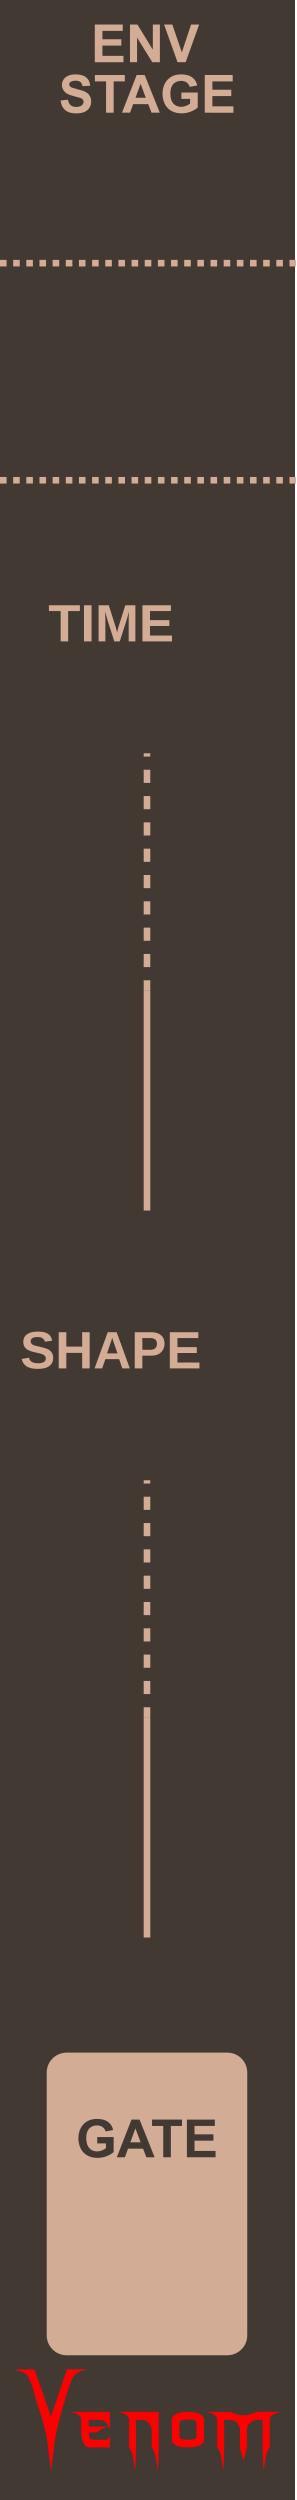
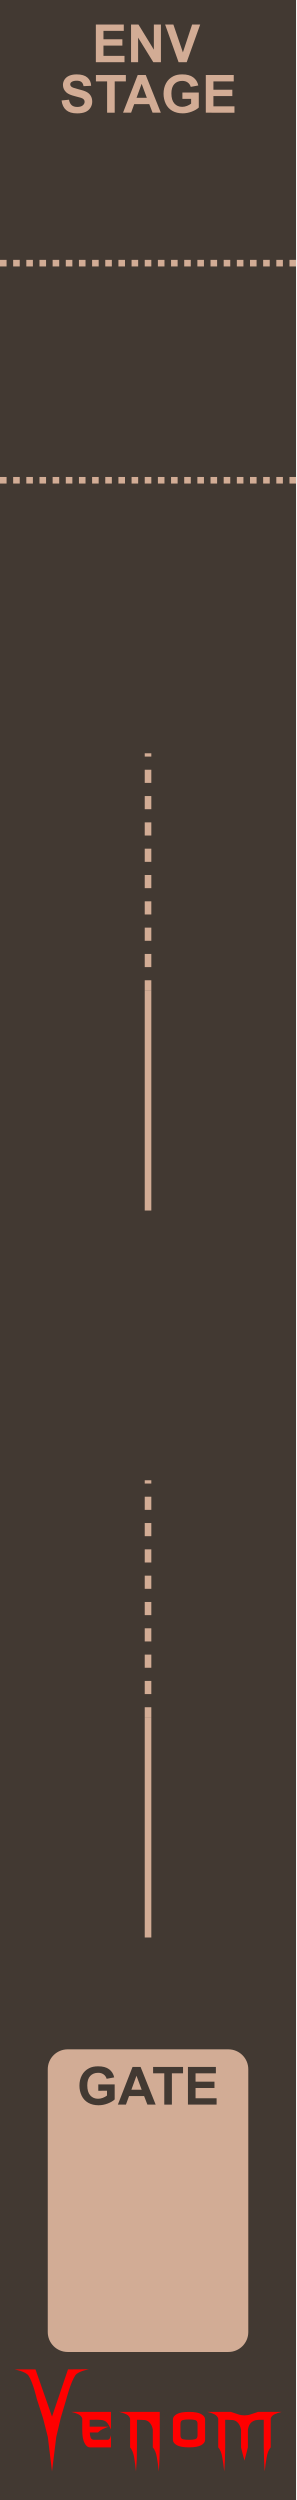
<svg xmlns="http://www.w3.org/2000/svg" width="45" height="380" viewBox="0 0 45 380" version="1.1" id="svg100">
  <defs id="defs7">
    <rect x="85" y="10" width="51.058" height="25" id="rect29906" />
    <linearGradient id="a8e142bb-541b-4903-be63-d5d069028a5d" x1="22.5" x2="22.5" y2="380" gradientUnits="userSpaceOnUse">
      <stop offset="0" stop-color="#ebebeb" id="stop2" />
      <stop offset="1" stop-color="#e1e1e1" id="stop4" />
    </linearGradient>
  </defs>
  <g id="layer4" style="display:inline">
-     <g id="aea613ef-74be-49bf-be45-c0734aee674b" data-name="FND BG" style="fill:#423932;fill-opacity:1;stroke-width:1.915" transform="translate(-0.1582453)">
+     <g id="aea613ef-74be-49bf-be45-c0734aee674b" data-name="FND BG" style="fill:#423932;fill-opacity:1;stroke-width:1.915">
      <rect width="45" height="380" fill="url(#a8e142bb-541b-4903-be63-d5d069028a5d)" id="rect9" style="fill:#423932;fill-opacity:1;stroke-width:1.915" x="0" y="0" />
    </g>
  </g>
  <g id="layer3" style="display:inline">
-     <g id="g42796" transform="matrix(0.304583,0,0,0.304583,-0.7206952,-12.68508)" style="fill:#ff0000">
+     <g id="g42796" transform="matrix(0.304583,0,0,0.304583,-0.5624499,-12.68508)" style="fill:#ff0000">
      <g aria-label="enom" id="text4270-27" style="font-size:49.389px;line-height:1.25;font-family:'NECK ROMANCER';-inkscape-font-specification:'NECK ROMANCER, Normal';font-variant-ligatures:none;text-align:center;text-anchor:middle;fill:#ff0000;stroke-width:2.646">
        <path d="m 46.609,1249.244 q 0,1.158 0,3.425 3.183,0 9.453,0 -1.64,0.579 -2.99,1.206 -1.35,0.627 -2.363,1.688 -1.35,0 -4.051,0 0,1.495 0.434,2.556 0.386,1.109 1.833,1.109 2.267,0 6.801,0 0.482,-0.145 0.868,-0.627 0.338,-0.53 0.627,-1.736 0,2.026 0,6.125 -3.521,0 -10.563,0 -1.543,0 -2.653,-2.219 -1.109,-2.17 -1.109,-6.318 0,-1.978 0,-5.836 -0.386,-1.35 -1.881,-2.122 -1.495,-0.724 -3.569,-1.206 6.608,0 19.775,0 0,2.942 0,8.778 -1.206,-2.701 -2.219,-3.666 -1.013,-0.965 -2.701,-1.109 -0.916,-0.097 -2.17,-0.097 -1.206,0.048 -2.846,0.048 -0.241,0 -0.675,0 z" id="path42762" style="fill:#ff0000" />
        <path d="m 81.577,1245.289 q 0,5.884 0,17.701 0,3.087 -0.145,6.077 -0.096,3.039 -0.338,5.933 -0.386,-3.714 -0.965,-6.994 -0.531,-3.328 -2.026,-5.016 0,-2.99 0,-8.923 -0.241,-1.351 -0.723,-2.219 -0.482,-0.868 -1.061,-1.399 -1.109,-1.013 -2.412,-1.109 -1.35,-0.097 -2.267,-0.097 -0.482,0 -1.447,0 0,4.582 0,13.746 0,3.087 -0.096,6.077 -0.145,3.039 -0.386,5.933 -0.386,-3.714 -0.916,-6.994 -0.579,-3.328 -2.026,-5.016 0,-4.823 0,-14.373 -0.386,-1.35 -1.881,-2.122 -1.495,-0.724 -3.569,-1.206 6.752,0 20.257,0 z" id="path42764" style="fill:#ff0000" />
        <path d="m 104.197,1249.051 q 0,3.376 0,10.177 0,1.543 -1.929,2.653 -1.929,1.109 -6.077,1.109 -4.196,0 -6.125,-1.109 -1.929,-1.109 -1.929,-2.653 0,-3.376 0,-10.177 0,-1.543 1.929,-2.653 1.929,-1.109 6.125,-1.109 4.148,0 6.077,1.109 1.929,1.109 1.929,2.653 z m -3.762,7.91 q 0,-1.881 0,-5.643 0,-1.688 -1.254,-1.978 -1.206,-0.289 -2.99,-0.289 -1.833,0 -3.039,0.289 -1.254,0.289 -1.254,1.978 0,1.881 0,5.643 0,1.688 1.254,1.977 1.206,0.289 3.039,0.289 1.785,0 2.99,-0.289 1.254,-0.289 1.254,-1.977 z" id="path42766" style="fill:#ff0000" />
        <path d="m 142.348,1245.289 q -2.026,0.482 -3.521,1.206 -1.543,0.772 -1.881,2.122 0,4.775 0,14.373 -1.495,1.688 -2.026,5.016 -0.579,3.28 -0.965,6.994 -0.241,-2.894 -0.338,-5.933 -0.145,-2.99 -0.145,-6.077 0,-4.582 0,-13.746 -0.482,0 -1.399,0 -0.531,0 -1.158,0 -0.627,0 -1.302,0.145 -1.254,0.241 -2.412,1.206 -1.158,0.965 -1.64,3.473 0,2.99 0,8.923 -0.145,0.627 -0.289,1.109 -0.097,0.482 -0.193,0.82 -0.531,1.978 -0.386,1.351 0.193,-0.627 -0.289,1.158 -0.097,0.338 -0.241,0.868 -0.145,0.531 -0.338,1.302 -0.145,-0.675 -0.289,-1.206 -0.145,-0.482 -0.241,-0.82 -0.531,-2.026 -0.338,-1.302 0.193,0.772 -0.434,-1.688 -0.048,-0.289 -0.193,-0.724 -0.097,-0.386 -0.193,-0.868 0,-2.99 0,-8.923 -0.289,-1.351 -0.772,-2.219 -0.482,-0.868 -1.061,-1.399 -1.109,-1.013 -2.412,-1.109 -1.302,-0.097 -2.267,-0.097 -0.482,0 -1.399,0 0,4.582 0,13.746 0,3.087 -0.145,6.077 -0.097,3.039 -0.338,5.933 -0.386,-3.714 -0.965,-6.994 -0.531,-3.328 -2.026,-5.016 0,-4.823 0,-14.373 -0.386,-1.35 -1.881,-2.122 -1.495,-0.724 -3.569,-1.206 3.955,0 11.768,0 1.158,0.386 3.473,1.157 0.772,0.289 1.592,0.434 0.82,0.145 1.688,0.145 0.868,0 1.736,-0.145 0.82,-0.145 1.592,-0.434 1.158,-0.386 3.424,-1.157 3.955,0 11.768,0 z" id="path42768" style="fill:#ff0000" />
      </g>
      <g aria-label="V" transform="matrix(1.236317,0,0,0.8088538,-497.8809,123.4859)" id="text4270-3-5-2" style="font-size:78.506px;line-height:1.25;font-family:Nosferotica;-inkscape-font-specification:'Nosferotica, Normal';font-variant-ligatures:none;text-align:center;text-anchor:middle;fill:#ff0000;stroke-width:3.271">
        <path d="m 431.65,1360.686 8.574,-0.102 c 0,0 -4.408,1.088 -5.599,3.728 -1.881,4.169 -3.642,14.663 -3.642,14.663 l -2.233,11.519 -1.833,11.831 -1.718,21.311 -1.695,-21.311 -1.922,-11.521 -2.501,-11.829 c 0,0 -1.52,-10.287 -3.383,-14.483 -1.145,-2.579 -5.634,-3.806 -5.634,-3.806 h 8.466 l 6.669,29.157 z" id="path30410" style="fill:#ff0000" />
      </g>
    </g>
  </g>
  <g id="f45e0130-37b7-4f8b-95b3-6408baa23eb1" data-name="components" style="display:inline">
-     <g aria-label="ENV" id="text93457" style="font-weight:bold;font-size:8px;line-height:1.25;font-family:Arial;-inkscape-font-specification:'Arial, Bold';font-variant-ligatures:none;text-align:center;text-anchor:middle;display:inline;fill:#d2ac95;fill-opacity:1">
+     <g aria-label="ENV" id="text93457" style="font-weight:bold;font-size:8px;line-height:1.25;font-family:Arial;-inkscape-font-specification:'Arial, Bold';font-variant-ligatures:none;text-align:center;text-anchor:middle;display:inline;fill:#d2ac95;fill-opacity:1" transform="translate(0.1582455)">
      <path d="M 14.412,9.453 V 3.727 h 4.246 v 0.969 h -3.09 v 1.27 h 2.875 v 0.965 h -2.875 v 1.559 h 3.199 v 0.965 z" id="path116899" style="fill:#d2ac95;fill-opacity:1" />
      <path d="M 19.76,9.453 V 3.727 h 1.125 l 2.344,3.824 V 3.727 h 1.074 v 5.727 h -1.16 l -2.309,-3.734 v 3.734 z" id="path116901" style="fill:#d2ac95;fill-opacity:1" />
      <path d="M 26.986,9.453 24.939,3.727 h 1.254 l 1.449,4.238 1.402,-4.238 h 1.227 l -2.051,5.727 z" id="path116903" style="fill:#d2ac95;fill-opacity:1" />
    </g>
-     <rect x="7.102" y="312" width="30.48" height="46" rx="3.026" fill="#1f1f1f" id="rect56-2" style="display:inline;fill:#d2ac95;fill-opacity:1;stroke-width:1.044" ry="3.026" />
-     <path style="color:#000000;fill:#d2ac95;fill-opacity:1;stroke-dasharray:2, 2;stroke-dashoffset:1.5;-inkscape-stroke:none" d="m 21.842,225 v 0.5 h 1 V 225 Z m 0,2.5 v 2 h 1 v -2 z m 0,4 v 2 h 1 v -2 z m 0,4 v 2 h 1 v -2 z m 0,4 v 2 h 1 v -2 z m 0,4 v 2 h 1 v -2 z m 0,4 v 2 h 1 v -2 z m 0,4 v 2 h 1 v -2 z m 0,4 v 2 h 1 v -2 z m 0,4 v 1.5 h 1 v -1.5 z" id="path108398-0" />
-     <path style="color:#000000;fill:#d2ac95;fill-opacity:1;stroke-dasharray:2, 2;stroke-dashoffset:1.5;-inkscape-stroke:none" d="m 21.842,114.5 v 0.5 h 1 v -0.5 z m 0,2.5 v 2 h 1 v -2 z m 0,4 v 2 h 1 v -2 z m 0,4 v 2 h 1 v -2 z m 0,4 v 2 h 1 v -2 z m 0,4 v 2 h 1 v -2 z m 0,4 v 2 h 1 v -2 z m 0,4 v 2 h 1 v -2 z m 0,4 v 2 h 1 v -2 z m 0,4 v 1.5 h 1 V 149 Z" id="path108398-34" />
-     <path style="color:#000000;fill:#d2ac95;fill-opacity:1;-inkscape-stroke:none" d="m 21.842,261 v 33.5 h 1 V 261 Z" id="path108398-1-9" />
-     <path style="color:#000000;fill:#d2ac95;fill-opacity:1;-inkscape-stroke:none" d="M 21.842,150.5 V 184 h 1 v -33.5 z" id="path108398-1-0" />
-     <text xml:space="preserve" style="font-style:normal;font-variant:normal;font-weight:bold;font-stretch:normal;font-size:8px;line-height:1.25;font-family:Arial;-inkscape-font-specification:'Arial, Bold';font-variant-ligatures:none;font-variant-caps:normal;font-variant-numeric:normal;font-variant-east-asian:normal;text-align:center;text-anchor:middle;display:inline;fill:#d2ac95;fill-opacity:1" x="22.455" y="97.497" id="text104244-6-9-95">
-       <tspan id="tspan107468-6" x="22.455" y="97.497">TIME</tspan>
-     </text>
-     <text xml:space="preserve" style="font-style:normal;font-variant:normal;font-weight:bold;font-stretch:normal;font-size:8px;line-height:1.25;font-family:Arial;-inkscape-font-specification:'Arial, Bold';font-variant-ligatures:none;font-variant-caps:normal;font-variant-numeric:normal;font-variant-east-asian:normal;text-align:center;text-anchor:middle;display:inline;fill:#d2ac95;fill-opacity:1" x="22.396" y="207.996" id="text104244-6-9-95-0">
-       <tspan id="tspan107771" x="22.396" y="207.996">SHAPE</tspan>
-     </text>
-     <g aria-label="STAGE" id="text93457-9" style="font-weight:bold;font-size:8px;line-height:1.25;font-family:Arial;-inkscape-font-specification:'Arial, Bold';font-variant-ligatures:none;text-align:center;text-anchor:middle;display:inline;fill:#d2ac95;fill-opacity:1">
+     <rect x="7.26" y="311.5" width="30.48" height="46" rx="3.026" fill="#1f1f1f" id="rect56-2" style="display:inline;fill:#d2ac95;fill-opacity:1;stroke-width:1.044" ry="3.026" />
+     <path style="color:#000000;fill:#d2ac95;fill-opacity:1;stroke-dasharray:2, 2;stroke-dashoffset:1.5;-inkscape-stroke:none" d="m 22,225 v 0.5 h 1 V 225 Z m 0,2.5 v 2 h 1 v -2 z m 0,4 v 2 h 1 v -2 z m 0,4 v 2 h 1 v -2 z m 0,4 v 2 h 1 v -2 z m 0,4 v 2 h 1 v -2 z m 0,4 v 2 h 1 v -2 z m 0,4 v 2 h 1 v -2 z m 0,4 v 2 h 1 v -2 z m 0,4 v 1.5 h 1 v -1.5 z" id="path108398-0" />
+     <path style="color:#000000;fill:#d2ac95;fill-opacity:1;stroke-dasharray:2, 2;stroke-dashoffset:1.5;-inkscape-stroke:none" d="m 22,114.5 v 0.5 h 1 v -0.5 z m 0,2.5 v 2 h 1 v -2 z m 0,4 v 2 h 1 v -2 z m 0,4 v 2 h 1 v -2 z m 0,4 v 2 h 1 v -2 z m 0,4 v 2 h 1 v -2 z m 0,4 v 2 h 1 v -2 z m 0,4 v 2 h 1 v -2 z m 0,4 v 2 h 1 v -2 z m 0,4 v 1.5 h 1 V 149 Z" id="path108398-34" />
+     <path style="color:#000000;fill:#d2ac95;fill-opacity:1;-inkscape-stroke:none" d="m 22,261 v 33.5 h 1 V 261 Z" id="path108398-1-9" />
+     <path style="color:#000000;fill:#d2ac95;fill-opacity:1;-inkscape-stroke:none" d="M 22,150.5 V 184 h 1 v -33.5 z" id="path108398-1-0" />
+     <g aria-label="STAGE" id="text93457-9" style="font-weight:bold;font-size:8px;line-height:1.25;font-family:Arial;-inkscape-font-specification:'Arial, Bold';font-variant-ligatures:none;text-align:center;text-anchor:middle;display:inline;fill:#d2ac95;fill-opacity:1" transform="translate(0.158245)">
      <path d="m 9.203,15.267 1.125,-0.109 q 0.102,0.566 0.41,0.832 0.312,0.266 0.84,0.266 0.559,0 0.84,-0.234 0.285,-0.238 0.285,-0.555 0,-0.203 -0.121,-0.344 -0.117,-0.145 -0.414,-0.25 -0.203,-0.07 -0.926,-0.25 -0.93,-0.23 -1.305,-0.566 -0.527,-0.473 -0.527,-1.152 0,-0.438 0.246,-0.816 0.25,-0.383 0.715,-0.582 0.469,-0.199 1.129,-0.199 1.078,0 1.621,0.473 0.547,0.473 0.574,1.262 l -1.156,0.051 q -0.074,-0.441 -0.32,-0.633 -0.242,-0.195 -0.73,-0.195 -0.504,0 -0.789,0.207 -0.184,0.133 -0.184,0.355 0,0.203 0.172,0.348 0.219,0.184 1.062,0.383 0.844,0.199 1.246,0.414 0.406,0.211 0.633,0.582 0.23,0.367 0.23,0.91 0,0.492 -0.273,0.922 -0.273,0.43 -0.773,0.641 -0.5,0.207 -1.246,0.207 -1.086,0 -1.668,-0.5 Q 9.316,16.228 9.203,15.267 Z" id="path116906" style="fill:#d2ac95;fill-opacity:1" />
      <path d="m 16.121,17.13 v -4.758 h -1.699 v -0.969 h 4.551 v 0.969 h -1.695 v 4.758 z" id="path116908" style="fill:#d2ac95;fill-opacity:1" />
      <path d="m 24.289,17.13 h -1.258 l -0.5,-1.301 h -2.289 l -0.473,1.301 h -1.227 l 2.23,-5.727 h 1.223 z m -2.129,-2.266 -0.789,-2.125 -0.773,2.125 z" id="path116910" style="fill:#d2ac95;fill-opacity:1" />
      <path d="m 27.566,15.025 v -0.965 h 2.492 v 2.281 q -0.363,0.352 -1.055,0.621 -0.688,0.266 -1.395,0.266 -0.898,0 -1.566,-0.375 -0.668,-0.379 -1.004,-1.078 -0.336,-0.703 -0.336,-1.527 0,-0.895 0.375,-1.59 0.375,-0.695 1.098,-1.066 0.551,-0.285 1.371,-0.285 1.066,0 1.664,0.449 0.602,0.445 0.773,1.234 l -1.148,0.215 q -0.121,-0.422 -0.457,-0.664 -0.332,-0.246 -0.832,-0.246 -0.758,0 -1.207,0.48 -0.445,0.48 -0.445,1.426 0,1.02 0.453,1.531 0.453,0.508 1.188,0.508 0.363,0 0.727,-0.141 0.367,-0.145 0.629,-0.348 v -0.727 z" id="path116912" style="fill:#d2ac95;fill-opacity:1" />
      <path d="m 31.125,17.13 v -5.727 h 4.246 v 0.969 h -3.09 v 1.27 h 2.875 v 0.965 h -2.875 v 1.559 h 3.199 v 0.965 z" id="path116914" style="fill:#d2ac95;fill-opacity:1" />
    </g>
    <path style="color:#000000;fill:#d2ac95;fill-opacity:1;stroke-dasharray:1, 1;-inkscape-stroke:none" d="m 0,39.5 v 1 h 1 v -1 z m 2,0 v 1 h 1 v -1 z m 2,0 v 1 h 1 v -1 z m 2,0 v 1 h 1 v -1 z m 2,0 v 1 h 1 v -1 z m 2,0 v 1 h 1 v -1 z m 2,0 v 1 h 1 v -1 z m 2,0 v 1 h 1 v -1 z m 2,0 v 1 h 1 v -1 z m 2,0 v 1 h 1 v -1 z m 2,0 v 1 h 1 v -1 z m 2,0 v 1 h 1 v -1 z m 2,0 v 1 h 1 v -1 z m 2,0 v 1 h 1 v -1 z m 2,0 v 1 h 1 v -1 z m 2,0 v 1 h 1 v -1 z m 2,0 v 1 h 1 v -1 z m 2,0 v 1 h 1 v -1 z m 2,0 v 1 h 1 v -1 z m 2,0 v 1 h 1 v -1 z m 2,0 v 1 h 1 v -1 z m 2,0 v 1 h 1 v -1 z m 2,0 v 1 h 1 v -1 z" id="path138764-7" />
    <path style="color:#000000;display:inline;fill:#d2ac95;fill-opacity:1;stroke-dasharray:1, 1;-inkscape-stroke:none" d="m 0,72.5 v 1 h 1 v -1 z m 2,0 v 1 h 1 v -1 z m 2,0 v 1 h 1 v -1 z m 2,0 v 1 h 1 v -1 z m 2,0 v 1 h 1 v -1 z m 2,0 v 1 h 1 v -1 z m 2,0 v 1 h 1 v -1 z m 2,0 v 1 h 1 v -1 z m 2,0 v 1 h 1 v -1 z m 2,0 v 1 h 1 v -1 z m 2,0 v 1 h 1 v -1 z m 2,0 v 1 h 1 v -1 z m 2,0 v 1 h 1 v -1 z m 2,0 v 1 h 1 v -1 z m 2,0 v 1 h 1 v -1 z m 2,0 v 1 h 1 v -1 z m 2,0 v 1 h 1 v -1 z m 2,0 v 1 h 1 v -1 z m 2,0 v 1 h 1 v -1 z m 2,0 v 1 h 1 v -1 z m 2,0 v 1 h 1 v -1 z m 2,0 v 1 h 1 v -1 z m 2,0 v 1 h 1 v -1 z" id="path138764-7-8" />
  </g>
-   <g id="layer5" style="display:inline" />
+   <g id="layer5" style="display:none">
+     <text xml:space="preserve" style="font-style:normal;font-variant:normal;font-weight:bold;font-stretch:normal;font-size:8px;line-height:1.25;font-family:Arial;-inkscape-font-specification:'Arial, Bold';font-variant-ligatures:none;font-variant-caps:normal;font-variant-numeric:normal;font-variant-east-asian:normal;text-align:center;text-anchor:middle;display:inline;fill:#252525;fill-opacity:1" x="22.613" y="97.497" id="text104244-6-9-95">
+       <tspan id="tspan107468-6" x="22.613" y="97.497">TIME</tspan>
+     </text>
+     <text xml:space="preserve" style="font-style:normal;font-variant:normal;font-weight:bold;font-stretch:normal;font-size:8px;line-height:1.25;font-family:Arial;-inkscape-font-specification:'Arial, Bold';font-variant-ligatures:none;font-variant-caps:normal;font-variant-numeric:normal;font-variant-east-asian:normal;text-align:center;text-anchor:middle;display:inline;fill:#252525;fill-opacity:1" x="22.555" y="207.996" id="text104244-6-9-95-0">
+       <tspan id="tspan107771" x="22.555" y="207.996">SHAPE</tspan>
+     </text>
+   </g>
  <g id="layer2" style="display:inline">
-     <g aria-label="GATE" id="text104244-6-9-9-7-2" style="font-weight:bold;font-size:8px;line-height:1.25;font-family:Arial;-inkscape-font-specification:'Arial, Bold';font-variant-ligatures:none;text-align:center;text-anchor:middle;display:inline;fill:#423932;fill-opacity:1">
+     <g aria-label="GATE" id="text104244-6-9-9-7-2" style="font-weight:bold;font-size:8px;line-height:1.25;font-family:Arial;-inkscape-font-specification:'Arial, Bold';font-variant-ligatures:none;text-align:center;text-anchor:middle;display:inline;fill:#423932;fill-opacity:1" transform="translate(0.158245,-8)">
      <path d="m 14.781,325.797 v -0.965 h 2.492 v 2.281 q -0.363,0.352 -1.055,0.621 -0.688,0.266 -1.395,0.266 -0.898,0 -1.566,-0.375 -0.668,-0.379 -1.004,-1.078 -0.336,-0.703 -0.336,-1.527 0,-0.895 0.375,-1.59 0.375,-0.695 1.098,-1.066 0.551,-0.285 1.371,-0.285 1.066,0 1.664,0.449 0.602,0.445 0.773,1.234 l -1.148,0.215 q -0.121,-0.422 -0.457,-0.664 -0.332,-0.246 -0.832,-0.246 -0.758,0 -1.207,0.48 -0.445,0.48 -0.445,1.426 0,1.02 0.453,1.531 0.453,0.508 1.188,0.508 0.363,0 0.727,-0.141 0.367,-0.145 0.629,-0.348 v -0.727 z" id="path116890" style="fill:#423932;fill-opacity:1" />
      <path d="m 23.504,327.902 h -1.258 l -0.5,-1.301 h -2.289 l -0.473,1.301 h -1.227 l 2.23,-5.727 h 1.223 z m -2.129,-2.266 -0.789,-2.125 -0.773,2.125 z" id="path116892" style="fill:#423932;fill-opacity:1" />
      <path d="m 24.812,327.902 v -4.758 h -1.699 v -0.969 h 4.551 v 0.969 h -1.695 v 4.758 z" id="path116894" style="fill:#423932;fill-opacity:1" />
      <path d="m 28.41,327.902 v -5.727 h 4.246 v 0.969 h -3.09 v 1.27 h 2.875 v 0.965 h -2.875 v 1.559 h 3.199 v 0.965 z" id="path116896" style="fill:#423932;fill-opacity:1" />
    </g>
  </g>
  <text xml:space="preserve" id="text29904" style="font-weight:bold;font-size:8px;line-height:1.25;font-family:Arial;-inkscape-font-specification:'Arial, Bold';font-variant-ligatures:none;text-align:center;white-space:pre;shape-inside:url(#rect29906)" />
  <g id="layer1" style="display:none">
-     <circle style="display:inline;fill:#ff0000;stroke:#ff0000;stroke-width:1.949;stroke-opacity:1" id="path1065-7-10-9-8" cx="22.342" cy="184" r="10.525" />
-     <ellipse style="display:inline;fill:#ff0000;stroke:#ff0000;stroke-width:1.949;stroke-opacity:1" id="path1065-7-10-9-1" cx="22.342" cy="114.5" rx="13.025" ry="13.025" />
-     <circle style="display:inline;fill:#ff0000;stroke:#ff0000;stroke-width:1.865;stroke-opacity:1" id="path1065-7-2-5-5-3" cx="22.342" cy="150.5" r="10.068" />
-     <circle style="display:inline;fill:#ff0000;stroke:#ff0000;stroke-width:1.949;stroke-opacity:1" id="path1065-72-0" cx="22.342" cy="342.5" r="10.525" />
-     <rect style="display:inline;opacity:0.996;fill:#ff0000;stroke:none;stroke-width:1" id="rect6025-8-3-1" width="24" height="24" x="10.342" y="28" ry="5.371" rx="5.371" />
-     <rect style="display:inline;opacity:0.996;fill:#ff0000;stroke:none;stroke-width:1" id="rect6025-8-3-1-5" width="24" height="24" x="10.342" y="61" ry="5.371" rx="5.371" />
-     <circle style="display:inline;fill:#ff0000;stroke:#ff0000;stroke-width:1.949;stroke-opacity:1" id="path1065-7-10-9-8-0" cx="22.342" cy="294.5" r="10.525" />
-     <ellipse style="display:inline;fill:#ff0000;stroke:#ff0000;stroke-width:1.949;stroke-opacity:1" id="path1065-7-10-9-1-7" cx="22.342" cy="225" rx="13.025" ry="13.025" />
-     <circle style="display:inline;fill:#ff0000;stroke:#ff0000;stroke-width:1.865;stroke-opacity:1" id="path1065-7-2-5-5-3-4" cx="22.342" cy="261" r="10.068" />
-     <circle style="display:inline;fill:#ff0000;stroke:#ff0000;stroke-width:1.949;stroke-opacity:1" id="path1065-72-2-0-9-3-9" cx="22.342" cy="317" r="2.025" />
-     <circle style="display:inline;fill:#ff0000;stroke:#ff0000;stroke-width:1.949;stroke-opacity:1" id="path1065-72-2-0-9-3-90-1-7" cx="22.342" cy="23.5" r="2.025" />
+     <circle style="display:inline;fill:#ff0000;stroke:#ff0000;stroke-width:1.949;stroke-opacity:1" id="path1065-7-10-9-8" cx="22.5" cy="184" r="10.525" />
+     <ellipse style="display:inline;fill:#ff0000;stroke:#ff0000;stroke-width:1.949;stroke-opacity:1" id="path1065-7-10-9-1" cx="22.5" cy="114.5" rx="13.025" ry="13.025" />
+     <circle style="display:inline;fill:#ff0000;stroke:#ff0000;stroke-width:1.865;stroke-opacity:1" id="path1065-7-2-5-5-3" cx="22.5" cy="150.5" r="10.068" />
+     <circle style="display:inline;fill:#ff0000;stroke:#ff0000;stroke-width:1.949;stroke-opacity:1" id="path1065-72-0" cx="22.5" cy="342.5" r="10.525" />
+     <rect style="display:inline;opacity:0.996;fill:#ff0000;stroke:none;stroke-width:1" id="rect6025-8-3-1" width="24" height="24" x="10.5" y="28" ry="5.371" rx="5.371" />
+     <rect style="display:inline;opacity:0.996;fill:#ff0000;stroke:none;stroke-width:1" id="rect6025-8-3-1-5" width="24" height="24" x="10.5" y="61" ry="5.371" rx="5.371" />
+     <circle style="display:inline;fill:#ff0000;stroke:#ff0000;stroke-width:1.949;stroke-opacity:1" id="path1065-7-10-9-8-0" cx="22.5" cy="294.5" r="10.525" />
+     <ellipse style="display:inline;fill:#ff0000;stroke:#ff0000;stroke-width:1.949;stroke-opacity:1" id="path1065-7-10-9-1-7" cx="22.5" cy="225" rx="13.025" ry="13.025" />
+     <circle style="display:inline;fill:#ff0000;stroke:#ff0000;stroke-width:1.865;stroke-opacity:1" id="path1065-7-2-5-5-3-4" cx="22.5" cy="261" r="10.068" />
+     <circle style="display:inline;fill:#ff0000;stroke:#ff0000;stroke-width:1.949;stroke-opacity:1" id="path1065-72-2-0-9-3-9" cx="32.5" cy="326.5" r="2.025" />
+     <circle style="display:inline;fill:#ff0000;stroke:#ff0000;stroke-width:1.949;stroke-opacity:1" id="path1065-72-2-0-9-3-90-1-7" cx="22.5" cy="23.5" r="2.025" />
    <circle style="display:inline;fill:#ff0000;stroke:#ff0000;stroke-width:1.949;stroke-opacity:1" id="path1065-72-2-0-9-3-90-1-7-9" cx="5" cy="6.5" r="2.025" />
-     <circle style="display:inline;fill:#ff0000;stroke:#ff0000;stroke-width:1.949;stroke-opacity:1" id="path1065-72-2-0-9-3-90-1-2" cx="22.342" cy="56.5" r="2.025" />
+     <circle style="display:inline;fill:#ff0000;stroke:#ff0000;stroke-width:1.949;stroke-opacity:1" id="path1065-72-2-0-9-3-90-1-2" cx="22.5" cy="56.5" r="2.025" />
+     <path id="path1065-72-2-0-9-3-90-1-1-6-0-1-0" style="display:inline;fill:#ff0000;stroke:#ff0000;stroke-width:1.949" d="M 16.525,326.5 A 3.525,3.525 0 0 1 13,330.025 3.525,3.525 0 0 1 9.475,326.5 3.525,3.525 0 0 1 13,322.975 3.525,3.525 0 0 1 16.525,326.5 Z" />
  </g>
</svg>
